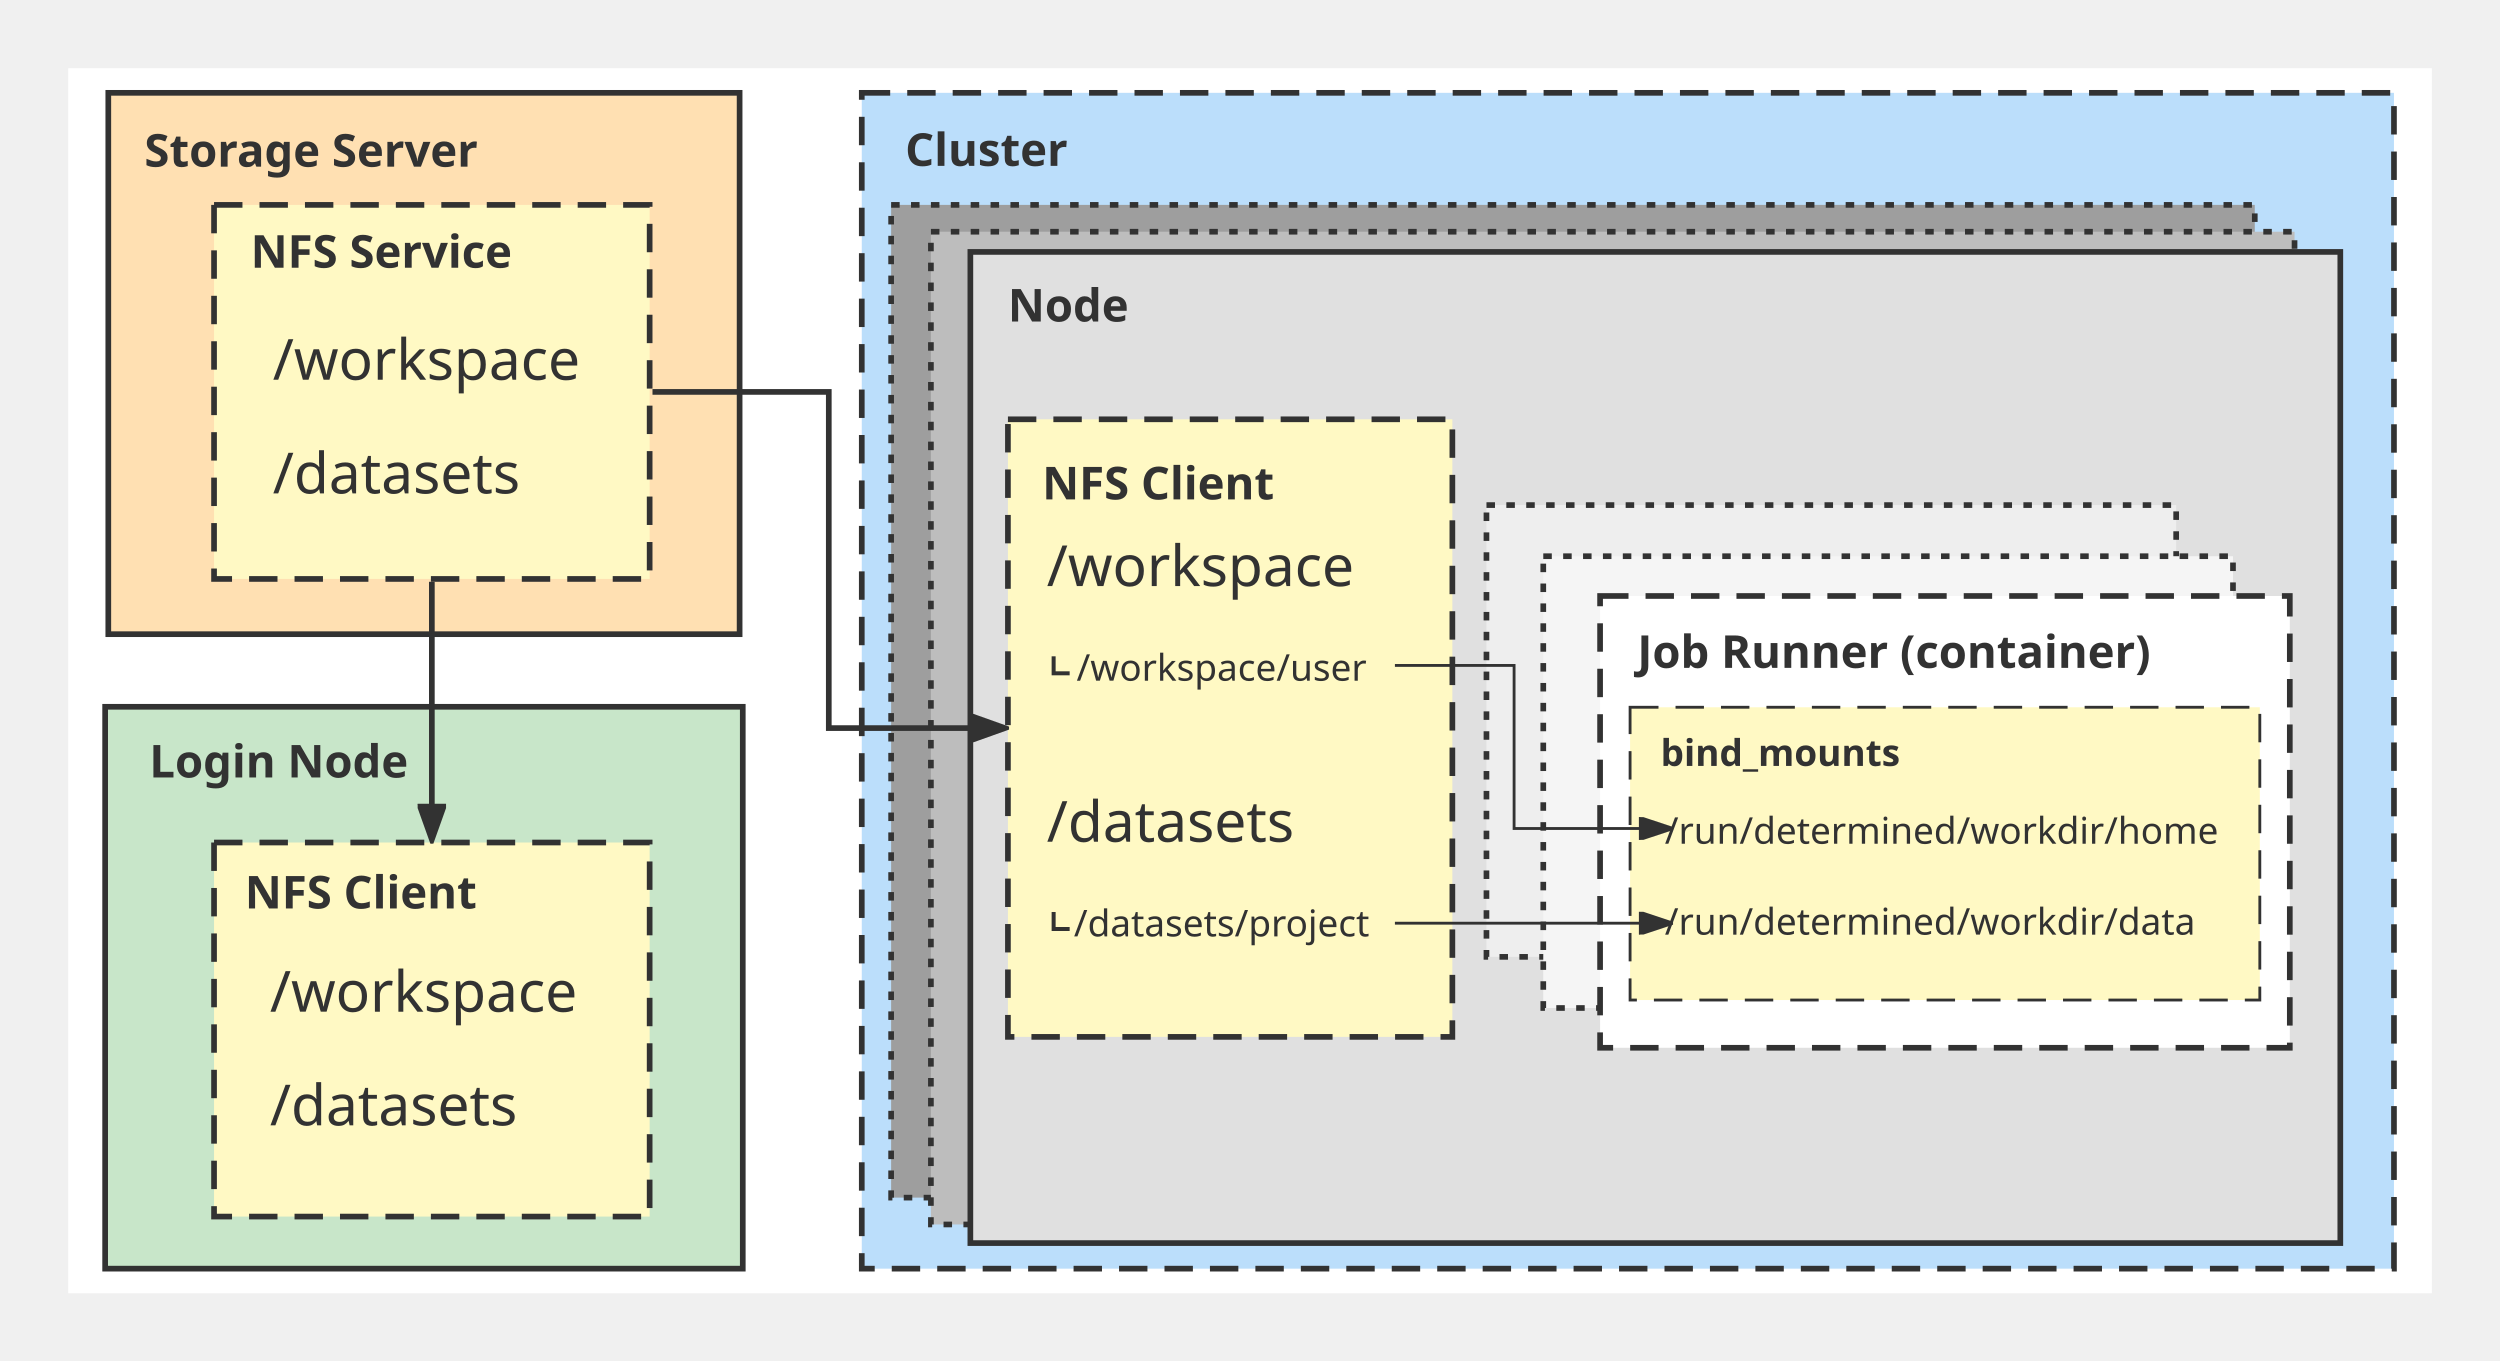
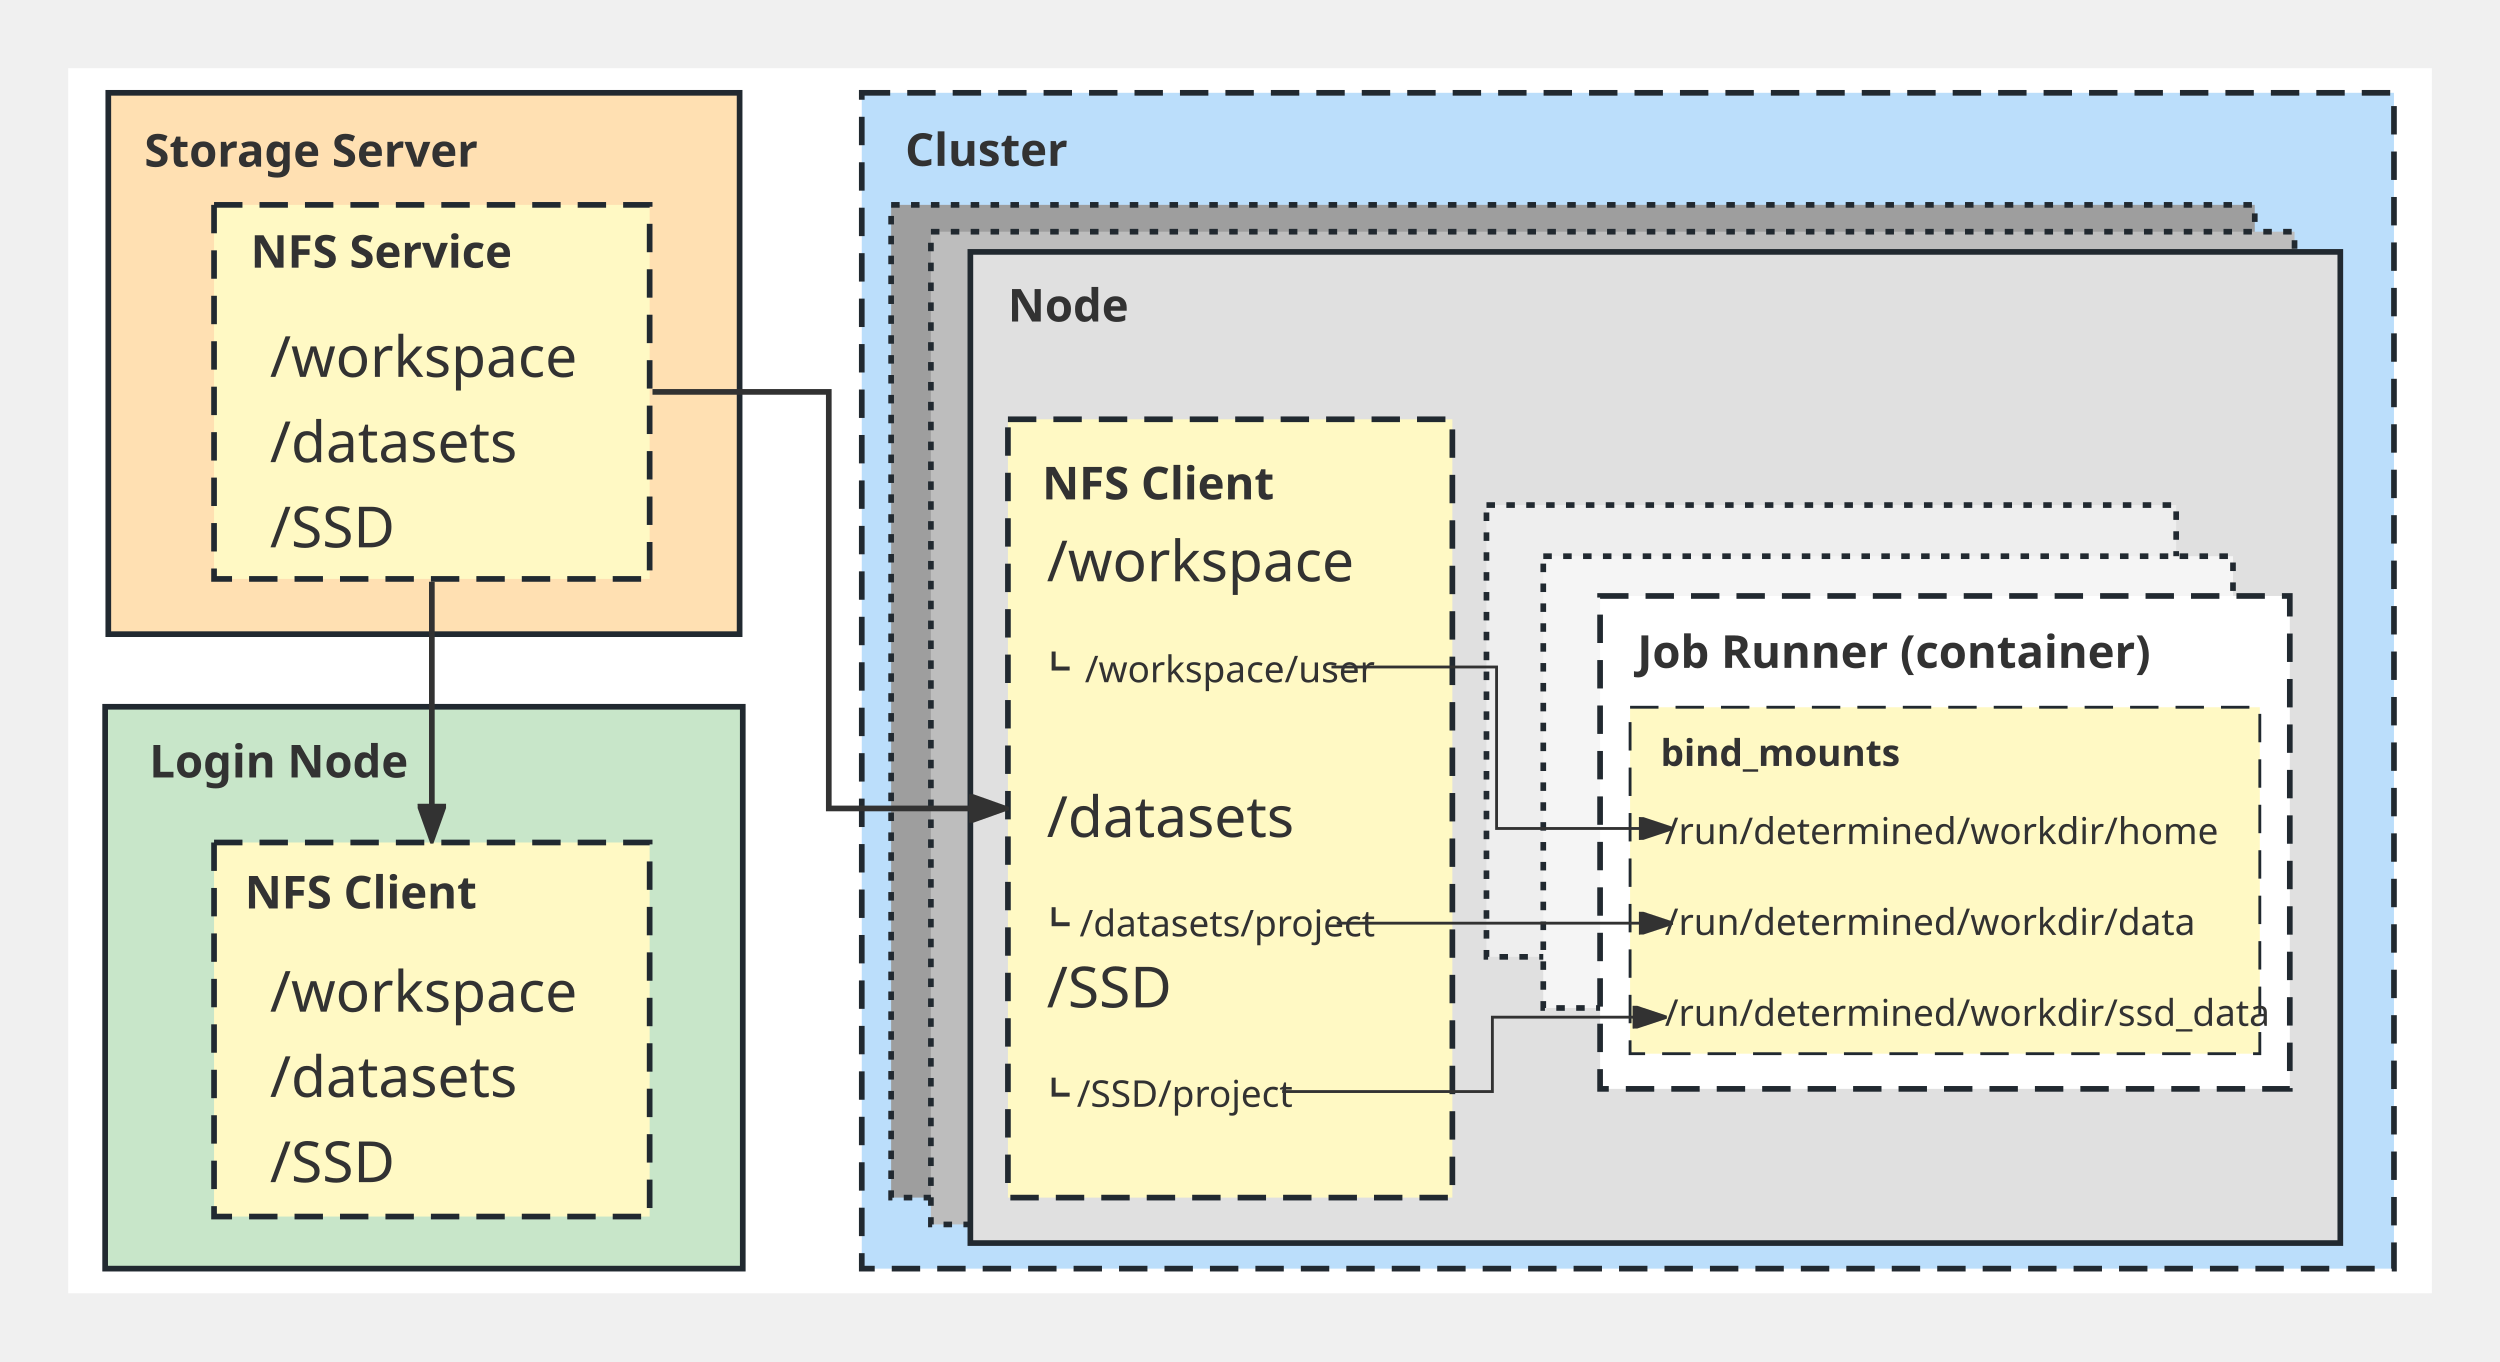
- <svg xmlns="http://www.w3.org/2000/svg" id="SvgjsSvg1910" width="880" height="479" version="1.1">
-   <defs id="SvgjsDefs1911">
-     <marker id="SvgjsMarker1996" markerWidth="14" markerHeight="10" refX="10" refY="5" viewBox="0 0 14 10" orient="auto" markerUnits="userSpaceOnUse" stroke-dasharray="0,0">
-       <path id="SvgjsPath1997" d="M0,0 L14,5 L0,10 L0,0" fill="#323232" stroke="#323232" stroke-width="1" />
-     </marker>
-     <marker id="SvgjsMarker2062" markerWidth="14" markerHeight="10" refX="10" refY="5" viewBox="0 0 14 10" orient="auto" markerUnits="userSpaceOnUse" stroke-dasharray="0,0">
-       <path id="SvgjsPath2063" d="M0,0 L14,5 L0,10 L0,0" fill="#323232" stroke="#323232" stroke-width="1" />
-     </marker>
-     <marker id="SvgjsMarker2066" markerWidth="12" markerHeight="8" refX="9" refY="4" viewBox="0 0 12 8" orient="auto" markerUnits="userSpaceOnUse" stroke-dasharray="0,0">
-       <path id="SvgjsPath2067" d="M0,0 L12,4 L0,8 L0,0" fill="#323232" stroke="#323232" stroke-width="1" />
-     </marker>
-     <marker id="SvgjsMarker2070" markerWidth="12" markerHeight="8" refX="9" refY="4" viewBox="0 0 12 8" orient="auto" markerUnits="userSpaceOnUse" stroke-dasharray="0,0">
-       <path id="SvgjsPath2071" d="M0,0 L12,4 L0,8 L0,0" fill="#323232" stroke="#323232" stroke-width="1" />
+ <svg xmlns="http://www.w3.org/2000/svg" id="SvgjsSvg1006" width="880" height="479.167" version="1.1">
+   <defs id="SvgjsDefs1007">
+     <pattern patternUnits="userSpaceOnUse" id="pattern_mark_0" width="300" height="300">
+       <text x="150" y="100" fill="rgba(229,229,229,0.8)" font-size="18" transform="rotate(-45, 150, 150)" style="dominant-baseline: middle; text-anchor: middle;" />
+     </pattern>
+     <pattern patternUnits="userSpaceOnUse" id="pattern_mark_1" width="300" height="300">
+       <text x="150" y="200" fill="rgba(229,229,229,0.8)" font-size="18" transform="rotate(-45, 150, 150)" style="dominant-baseline: middle; text-anchor: middle;" />
+     </pattern>
+     <marker id="SvgjsMarker1095" markerWidth="14" markerHeight="10" refX="10" refY="5" viewBox="0 0 14 10" orient="auto" markerUnits="userSpaceOnUse" stroke-dasharray="0,0">
+       <path id="SvgjsPath1096" d="M0,0 L14,5 L0,10 L0,0" fill="#323232" stroke="#323232" stroke-width="1" />
+     </marker>
+     <marker id="SvgjsMarker1165" markerWidth="14" markerHeight="10" refX="10" refY="5" viewBox="0 0 14 10" orient="auto" markerUnits="userSpaceOnUse" stroke-dasharray="0,0">
+       <path id="SvgjsPath1166" d="M0,0 L14,5 L0,10 L0,0" fill="#323232" stroke="#323232" stroke-width="1" />
+     </marker>
+     <marker id="SvgjsMarker1169" markerWidth="12" markerHeight="8" refX="9" refY="4" viewBox="0 0 12 8" orient="auto" markerUnits="userSpaceOnUse" stroke-dasharray="0,0">
+       <path id="SvgjsPath1170" d="M0,0 L12,4 L0,8 L0,0" fill="#323232" stroke="#323232" stroke-width="1" />
+     </marker>
+     <marker id="SvgjsMarker1173" markerWidth="12" markerHeight="8" refX="9" refY="4" viewBox="0 0 12 8" orient="auto" markerUnits="userSpaceOnUse" stroke-dasharray="0,0">
+       <path id="SvgjsPath1174" d="M0,0 L12,4 L0,8 L0,0" fill="#323232" stroke="#323232" stroke-width="1" />
+     </marker>
+     <marker id="SvgjsMarker1209" markerWidth="12" markerHeight="8" refX="9" refY="4" viewBox="0 0 12 8" orient="auto" markerUnits="userSpaceOnUse" stroke-dasharray="0,0">
+       <path id="SvgjsPath1210" d="M0,0 L12,4 L0,8 L0,0" fill="#323232" stroke="#323232" stroke-width="1" />
    </marker>
  </defs>
-   <g id="SvgjsG1912" transform="translate(25.01038,25.01041)">
-     <path id="SvgjsPath1913" d="M 0 0L 830 0L 830 429.222L 0 429.222Z" stroke="rgba(255,255,255,1)" stroke-width="2" fill-opacity="1" fill="#ffffff" />
-     <g id="SvgjsG1914">
-       <text id="SvgjsText1915" font-family="微软雅黑" text-anchor="middle" font-size="13px" width="810px" fill="#323232" font-weight="400" align="middle" lineHeight="125%" anchor="middle" family="微软雅黑" size="13px" weight="400" font-style="" opacity="1" y="203.986" transform="rotate(0)" />
-     </g>
-   </g>
-   <g id="SvgjsG1916" transform="translate(303.3437,32.67708)">
-     <path id="SvgjsPath1917" d="M 0 0L 539.333 0L 539.333 413.889L 0 413.889Z" stroke-dasharray="10,6" stroke="rgba(50,50,50,1)" stroke-width="2" fill-opacity="1" fill="#bbdefb" />
-     <g id="SvgjsG1918">
-       <text id="SvgjsText1919" font-family="微软雅黑" text-anchor="middle" font-size="13px" width="520px" fill="#323232" font-weight="400" align="middle" lineHeight="125%" anchor="middle" family="微软雅黑" size="13px" weight="400" font-style="" opacity="1" y="196.319" transform="rotate(0)" />
-     </g>
-   </g>
-   <g id="SvgjsG1920" transform="translate(313.6771,72.12153)">
-     <path id="SvgjsPath1921" d="M 0 0L 480 0L 480 349.444L 0 349.444Z" stroke-dasharray="3,4" stroke="rgba(50,50,50,1)" stroke-width="2" fill-opacity="1" fill="#9e9e9e" />
-     <g id="SvgjsG1922">
-       <text id="SvgjsText1923" font-family="微软雅黑" text-anchor="middle" font-size="13px" width="460px" fill="#323232" font-weight="400" align="middle" lineHeight="125%" anchor="middle" family="微软雅黑" size="13px" weight="400" font-style="" opacity="1" y="164.097" transform="rotate(0)" />
-     </g>
-   </g>
-   <g id="SvgjsG1924" transform="translate(327.6771,81.56597)">
-     <path id="SvgjsPath1925" d="M 0 0L 480 0L 480 349.444L 0 349.444Z" stroke-dasharray="3,4" stroke="rgba(50,50,50,1)" stroke-width="2" fill-opacity="1" fill="#bdbdbd" />
-     <g id="SvgjsG1926">
-       <text id="SvgjsText1927" font-family="微软雅黑" text-anchor="middle" font-size="13px" width="460px" fill="#323232" font-weight="400" align="middle" lineHeight="125%" anchor="middle" family="微软雅黑" size="13px" weight="400" font-style="" opacity="1" y="164.097" transform="rotate(0)" />
-     </g>
-   </g>
-   <g id="SvgjsG1928" transform="translate(38.12151,32.67708)">
-     <path id="SvgjsPath1929" d="M 0 0L 222.222 0L 222.222 190.556L 0 190.556Z" stroke="rgba(50,50,50,1)" stroke-width="2" fill-opacity="1" fill="#ffe0b2" />
-     <g id="SvgjsG1930">
-       <text id="SvgjsText1931" font-family="微软雅黑" text-anchor="middle" font-size="13px" width="203px" fill="#323232" font-weight="400" align="middle" lineHeight="125%" anchor="middle" family="微软雅黑" size="13px" weight="400" font-style="" opacity="1" y="84.653" transform="rotate(0)" />
-     </g>
-   </g>
-   <g id="SvgjsG1932" transform="translate(37.0104,32.67708)">
-     <path id="SvgjsPath1933" d="M 0 0L 144.444 0L 144.444 40L 0 40Z" stroke="none" fill="none" />
-     <g id="SvgjsG1934">
-       <text id="SvgjsText1935" font-family="微软雅黑" text-anchor="middle" font-size="16px" width="145px" fill="#323232" font-weight="700" align="middle" lineHeight="125%" anchor="middle" family="微软雅黑" size="16px" weight="700" font-style="" opacity="1" y="6" transform="rotate(0)">
-         <tspan id="SvgjsTspan1936" dy="20" x="72.5">
-           <tspan id="SvgjsTspan1937" style="text-decoration:;">Storage Server</tspan>
-         </tspan>
-       </text>
-     </g>
-   </g>
-   <g id="SvgjsG1938" transform="translate(75.34373,72.12153)">
-     <path id="SvgjsPath1939" d="M 0 0L 153.333 0L 153.333 131.667L 0 131.667Z" stroke-dasharray="10,6" stroke="rgba(50,50,50,1)" stroke-width="2" fill-opacity="1" fill="#fff9c4" />
-     <g id="SvgjsG1940">
-       <text id="SvgjsText1941" font-family="微软雅黑" text-anchor="middle" font-size="13px" width="134px" fill="#323232" font-weight="400" align="middle" lineHeight="125%" anchor="middle" family="微软雅黑" size="13px" weight="400" font-style="" opacity="1" y="55.208" transform="rotate(0)" />
-     </g>
-   </g>
-   <g id="SvgjsG1942" transform="translate(74.23262,68.23264)">
-     <path id="SvgjsPath1943" d="M 0 0L 120 0L 120 40L 0 40Z" stroke="none" fill="none" />
-     <g id="SvgjsG1944">
-       <text id="SvgjsText1945" font-family="微软雅黑" text-anchor="middle" font-size="16px" width="120px" fill="#323232" font-weight="700" align="middle" lineHeight="125%" anchor="middle" family="微软雅黑" size="16px" weight="700" font-style="" opacity="1" y="6" transform="rotate(0)">
-         <tspan id="SvgjsTspan1946" dy="20" x="60">
-           <tspan id="SvgjsTspan1947" style="text-decoration:;">NFS Service</tspan>
-         </tspan>
-       </text>
-     </g>
-   </g>
-   <g id="SvgjsG1948" transform="translate(96.0104,108.3437)">
-     <path id="SvgjsPath1949" d="M 0 0L 120 0L 120 76.667L 0 76.667Z" stroke="none" fill="none" />
-     <g id="SvgjsG1950">
-       <text id="SvgjsText1951" font-family="微软雅黑" text-anchor="start" font-size="20px" width="121px" fill="#323232" font-weight="400" align="middle" lineHeight="100%" anchor="start" family="微软雅黑" size="20px" weight="400" font-style="" opacity="1" y="5.333" transform="rotate(0)">
-         <tspan id="SvgjsTspan1952" dy="20" x="0">
-           <tspan id="SvgjsTspan1953" style="text-decoration:;">/workspace</tspan>
-         </tspan>
-         <tspan id="SvgjsTspan1954" dy="20" x="0">
-           <tspan id="SvgjsTspan1955" style="text-decoration:;"> </tspan>
-         </tspan>
-         <tspan id="SvgjsTspan1956" dy="20" x="0">
-           <tspan id="SvgjsTspan1957" style="text-decoration:;">/datasets</tspan>
-         </tspan>
-       </text>
-     </g>
-   </g>
-   <g id="SvgjsG1958" transform="translate(37.0104,248.7882)">
-     <path id="SvgjsPath1959" d="M 0 0L 224.444 0L 224.444 197.778L 0 197.778Z" stroke="rgba(50,50,50,1)" stroke-width="2" fill-opacity="1" fill="#c8e6c9" />
-     <g id="SvgjsG1960">
-       <text id="SvgjsText1961" font-family="微软雅黑" text-anchor="middle" font-size="13px" width="205px" fill="#323232" font-weight="400" align="middle" lineHeight="125%" anchor="middle" family="微软雅黑" size="13px" weight="400" font-style="" opacity="1" y="88.264" transform="rotate(0)" />
-     </g>
-   </g>
-   <g id="SvgjsG1962" transform="translate(38.12151,247.6771)">
-     <path id="SvgjsPath1963" d="M 0 0L 120 0L 120 40L 0 40Z" stroke="none" fill="none" />
-     <g id="SvgjsG1964">
-       <text id="SvgjsText1965" font-family="微软雅黑" text-anchor="middle" font-size="16px" width="120px" fill="#323232" font-weight="700" align="middle" lineHeight="125%" anchor="middle" family="微软雅黑" size="16px" weight="700" font-style="" opacity="1" y="6" transform="rotate(0)">
-         <tspan id="SvgjsTspan1966" dy="20" x="60">
-           <tspan id="SvgjsTspan1967" style="text-decoration:;">Login Node</tspan>
-         </tspan>
-       </text>
-     </g>
-   </g>
-   <g id="SvgjsG1968" transform="translate(309.2326,32.67708)">
-     <path id="SvgjsPath1969" d="M 0 0L 75.556 0L 75.556 39.444L 0 39.444Z" stroke="none" fill="none" />
-     <g id="SvgjsG1970">
-       <text id="SvgjsText1971" font-family="微软雅黑" text-anchor="middle" font-size="16px" width="76px" fill="#323232" font-weight="700" align="middle" lineHeight="125%" anchor="middle" family="微软雅黑" size="16px" weight="700" font-style="" opacity="1" y="5.722" transform="rotate(0)">
-         <tspan id="SvgjsTspan1972" dy="20" x="38">
-           <tspan id="SvgjsTspan1973" style="text-decoration:;">Cluster</tspan>
-         </tspan>
-       </text>
-     </g>
-   </g>
-   <g id="SvgjsG1974" transform="translate(75.34373,296.566)">
-     <path id="SvgjsPath1975" d="M 0 0L 153.333 0L 153.333 131.667L 0 131.667Z" stroke-dasharray="10,6" stroke="rgba(50,50,50,1)" stroke-width="2" fill-opacity="1" fill="#fff9c4" />
-     <g id="SvgjsG1976">
-       <text id="SvgjsText1977" font-family="微软雅黑" text-anchor="middle" font-size="13px" width="134px" fill="#323232" font-weight="400" align="middle" lineHeight="125%" anchor="middle" family="微软雅黑" size="13px" weight="400" font-style="" opacity="1" y="55.208" transform="rotate(0)" />
-     </g>
-   </g>
-   <g id="SvgjsG1978" transform="translate(67.0104,293.7882)">
-     <path id="SvgjsPath1979" d="M 0 0L 120 0L 120 40L 0 40Z" stroke="none" fill="none" />
-     <g id="SvgjsG1980">
-       <text id="SvgjsText1981" font-family="微软雅黑" text-anchor="middle" font-size="16px" width="120px" fill="#323232" font-weight="700" align="middle" lineHeight="125%" anchor="middle" family="微软雅黑" size="16px" weight="700" font-style="" opacity="1" y="6" transform="rotate(0)">
-         <tspan id="SvgjsTspan1982" dy="20" x="60">
-           <tspan id="SvgjsTspan1983" style="text-decoration:;">NFS Client</tspan>
-         </tspan>
-       </text>
-     </g>
-   </g>
-   <g id="SvgjsG1984" transform="translate(95.0104,330.7882)">
-     <path id="SvgjsPath1985" d="M 0 0L 120 0L 120 76.667L 0 76.667Z" stroke="none" fill="none" />
-     <g id="SvgjsG1986">
-       <text id="SvgjsText1987" font-family="微软雅黑" text-anchor="start" font-size="20px" width="121px" fill="#323232" font-weight="400" align="middle" lineHeight="100%" anchor="start" family="微软雅黑" size="20px" weight="400" font-style="" opacity="1" y="5.333" transform="rotate(0)">
-         <tspan id="SvgjsTspan1988" dy="20" x="0">
-           <tspan id="SvgjsTspan1989" style="text-decoration:;">/workspace</tspan>
-         </tspan>
-         <tspan id="SvgjsTspan1990" dy="20" x="0">
-           <tspan id="SvgjsTspan1991" style="text-decoration:;"> </tspan>
-         </tspan>
-         <tspan id="SvgjsTspan1992" dy="20" x="0">
-           <tspan id="SvgjsTspan1993" style="text-decoration:;">/datasets</tspan>
-         </tspan>
-       </text>
-     </g>
-   </g>
-   <g id="SvgjsG1994">
-     <path id="SvgjsPath1995" d="M152.01 204.788L152.01 250.177L152.01 250.177L152.01 292.966" stroke="#323232" stroke-width="2" fill="none" marker-end="url(#SvgjsMarker1996)" />
-   </g>
-   <g id="SvgjsG1998" transform="translate(341.566,88.67708)">
-     <path id="SvgjsPath1999" d="M 0 0L 482.222 0L 482.222 348.889L 0 348.889Z" stroke="rgba(50,50,50,1)" stroke-width="2" fill-opacity="1" fill="#e0e0e0" />
-     <g id="SvgjsG2000">
-       <text id="SvgjsText2001" font-family="微软雅黑" text-anchor="middle" font-size="13px" width="463px" fill="#323232" font-weight="400" align="middle" lineHeight="125%" anchor="middle" family="微软雅黑" size="13px" weight="400" font-style="" opacity="1" y="163.819" transform="rotate(0)" />
-     </g>
-   </g>
-   <g id="SvgjsG2002" transform="translate(523.2326,177.7882)">
-     <path id="SvgjsPath2003" d="M 0 0L 242.778 0L 242.778 159.028L 0 159.028Z" stroke-dasharray="3,4" stroke="rgba(50,50,50,1)" stroke-width="2" fill-opacity="1" fill="#eeeeee" />
-     <g id="SvgjsG2004">
-       <text id="SvgjsText2005" font-family="微软雅黑" text-anchor="middle" font-size="13px" width="223px" fill="#323232" font-weight="400" align="middle" lineHeight="125%" anchor="middle" family="微软雅黑" size="13px" weight="400" font-style="" opacity="1" y="68.889" transform="rotate(0)" />
-     </g>
-   </g>
-   <g id="SvgjsG2006" transform="translate(543.2326,195.7882)">
-     <path id="SvgjsPath2007" d="M 0 0L 242.778 0L 242.778 159.028L 0 159.028Z" stroke-dasharray="3,4" stroke="rgba(50,50,50,1)" stroke-width="2" fill-opacity="1" fill="#f5f5f5" />
-     <g id="SvgjsG2008">
-       <text id="SvgjsText2009" font-family="微软雅黑" text-anchor="middle" font-size="13px" width="223px" fill="#323232" font-weight="400" align="middle" lineHeight="125%" anchor="middle" family="微软雅黑" size="13px" weight="400" font-style="" opacity="1" y="68.889" transform="rotate(0)" />
-     </g>
-   </g>
-   <g id="SvgjsG2010" transform="translate(563.2326,209.7882)">
-     <path id="SvgjsPath2011" d="M 0 0L 242.778 0L 242.778 159.028L 0 159.028Z" stroke-dasharray="10,6" stroke="rgba(50,50,50,1)" stroke-width="2" fill-opacity="1" fill="#ffffff" />
-     <g id="SvgjsG2012">
-       <text id="SvgjsText2013" font-family="微软雅黑" text-anchor="middle" font-size="13px" width="223px" fill="#323232" font-weight="400" align="middle" lineHeight="125%" anchor="middle" family="微软雅黑" size="13px" weight="400" font-style="" opacity="1" y="68.889" transform="rotate(0)" />
-     </g>
-   </g>
-   <g id="SvgjsG2014" transform="translate(562.6771,207.566)">
-     <path id="SvgjsPath2015" d="M 0 0L 207.778 0L 207.778 43.056L 0 43.056Z" stroke="none" fill="none" />
-     <g id="SvgjsG2016">
-       <text id="SvgjsText2017" font-family="微软雅黑" text-anchor="middle" font-size="16px" width="208px" fill="#323232" font-weight="700" align="middle" lineHeight="125%" anchor="middle" family="微软雅黑" size="16px" weight="700" font-style="" opacity="1" y="7.528" transform="rotate(0)">
-         <tspan id="SvgjsTspan2018" dy="20" x="104">
-           <tspan id="SvgjsTspan2019" style="text-decoration:;">Job Runner (container)</tspan>
-         </tspan>
-       </text>
-     </g>
-   </g>
-   <g id="SvgjsG2020" transform="translate(354.7882,89.01043)">
-     <path id="SvgjsPath2021" d="M 0 0L 54 0L 54 36.333L 0 36.333Z" stroke="none" fill="none" />
-     <g id="SvgjsG2022">
-       <text id="SvgjsText2023" font-family="微软雅黑" text-anchor="start" font-size="16px" width="54px" fill="#323232" font-weight="700" align="middle" lineHeight="125%" anchor="start" family="微软雅黑" size="16px" weight="700" font-style="" opacity="1" y="4.167" transform="rotate(0)">
-         <tspan id="SvgjsTspan2024" dy="20" x="0">
-           <tspan id="SvgjsTspan2025" style="text-decoration:;">Node</tspan>
-         </tspan>
-       </text>
-     </g>
-   </g>
-   <g id="SvgjsG2026" transform="translate(354.7882,147.5938)">
-     <path id="SvgjsPath2027" d="M 0 0L 156.444 0L 156.444 217.389L 0 217.389Z" stroke-dasharray="10,6" stroke="rgba(50,50,50,1)" stroke-width="2" fill-opacity="1" fill="#fff9c4" />
-     <g id="SvgjsG2028">
-       <text id="SvgjsText2029" font-family="微软雅黑" text-anchor="middle" font-size="13px" width="137px" fill="#323232" font-weight="400" align="middle" lineHeight="125%" anchor="middle" family="微软雅黑" size="13px" weight="400" font-style="" opacity="1" y="98.069" transform="rotate(0)" />
-     </g>
-   </g>
-   <g id="SvgjsG2030" transform="translate(347.6771,149.7882)">
-     <path id="SvgjsPath2031" d="M 0 0L 120 0L 120 40L 0 40Z" stroke="none" fill="none" />
-     <g id="SvgjsG2032">
-       <text id="SvgjsText2033" font-family="微软雅黑" text-anchor="middle" font-size="16px" width="120px" fill="#323232" font-weight="700" align="middle" lineHeight="125%" anchor="middle" family="微软雅黑" size="16px" weight="700" font-style="" opacity="1" y="6" transform="rotate(0)">
-         <tspan id="SvgjsTspan2034" dy="20" x="60">
-           <tspan id="SvgjsTspan2035" style="text-decoration:;">NFS Client</tspan>
-         </tspan>
-       </text>
-     </g>
-   </g>
-   <g id="SvgjsG2036" transform="translate(368.4548,193.7882)">
-     <path id="SvgjsPath2037" d="M 0 0L 129.111 0L 129.111 131.028L 0 131.028Z" stroke="none" fill="none" />
-     <g id="SvgjsG2038">
-       <text id="SvgjsText2039" font-family="微软雅黑" text-anchor="start" font-size="20px" width="130px" fill="#323232" font-weight="400" align="middle" lineHeight="150%" anchor="start" family="微软雅黑" size="20px" weight="400" font-style="" opacity="1" y="-17.486" transform="rotate(0)">
-         <tspan id="SvgjsTspan2040" dy="30" x="0">
-           <tspan id="SvgjsTspan2041" style="text-decoration:;">/workspace</tspan>
-         </tspan>
-         <tspan id="SvgjsTspan2042" dy="30" x="0">
-           <tspan id="SvgjsTspan2043" style="text-decoration:;">⌞</tspan>
-         </tspan>
-         <tspan id="SvgjsTspan2044" dy="30" x="0">
-           <tspan id="SvgjsTspan2045" style="text-decoration:;"> </tspan>
-         </tspan>
-         <tspan id="SvgjsTspan2046" dy="30" x="0">
-           <tspan id="SvgjsTspan2047" style="text-decoration:;">/datasets</tspan>
-         </tspan>
-         <tspan id="SvgjsTspan2048" dy="30" x="0">
-           <tspan id="SvgjsTspan2049" style="text-decoration:;">⌞</tspan>
-         </tspan>
-       </text>
-     </g>
-   </g>
-   <g id="SvgjsG2050" transform="translate(573.7882,248.9549)">
-     <path id="SvgjsPath2051" d="M 0 0L 221.667 0L 221.667 103.056L 0 103.056Z" stroke-dasharray="10,6" stroke="rgba(50,50,50,1)" stroke-width="1" fill-opacity="1" fill="#fff9c4" />
-     <g id="SvgjsG2052">
-       <text id="SvgjsText2053" font-family="微软雅黑" text-anchor="start" font-size="13px" width="202px" fill="#323232" font-weight="400" align="middle" lineHeight="125%" anchor="start" family="微软雅黑" size="13px" weight="400" font-style="" opacity="1" y="40.903" transform="rotate(0)" />
-     </g>
-   </g>
-   <g id="SvgjsG2054" transform="translate(566.6771,244.2326)">
-     <path id="SvgjsPath2055" d="M 0 0L 120 0L 120 40L 0 40Z" stroke="none" fill="none" />
-     <g id="SvgjsG2056">
-       <text id="SvgjsText2057" font-family="微软雅黑" text-anchor="middle" font-size="13px" width="120px" fill="#323232" font-weight="700" align="middle" lineHeight="125%" anchor="middle" family="微软雅黑" size="13px" weight="700" font-style="" opacity="1" y="9.375" transform="rotate(0)">
-         <tspan id="SvgjsTspan2058" dy="16" x="60">
-           <tspan id="SvgjsTspan2059" style="text-decoration:;">bind_mounts</tspan>
-         </tspan>
-       </text>
-     </g>
-   </g>
-   <g id="SvgjsG2060">
-     <path id="SvgjsPath2061" d="M229.677 137.955L291.733 137.955L291.733 256.288L351.188 256.288" stroke="#323232" stroke-width="2" fill="none" marker-end="url(#SvgjsMarker2062)" />
-   </g>
-   <g id="SvgjsG2064">
-     <path id="SvgjsPath2065" d="M491.01 234.233L532.96 234.233L532.96 291.632L585.909 291.632" stroke="#323232" stroke-width="1" fill="none" marker-end="url(#SvgjsMarker2066)" />
-   </g>
-   <g id="SvgjsG2068">
-     <path id="SvgjsPath2069" d="M491.01 324.965L537.96 324.965L537.96 324.965L585.909 324.965" stroke="#323232" stroke-width="1" fill="none" marker-end="url(#SvgjsMarker2070)" />
-   </g>
-   <g id="SvgjsG2072" transform="translate(370.0104,214.2326)">
-     <path id="SvgjsPath2073" d="M 0 0L 120 0L 120 40L 0 40Z" stroke="none" fill="none" />
-     <g id="SvgjsG2074">
-       <text id="SvgjsText2075" font-family="微软雅黑" text-anchor="middle" font-size="13px" width="120px" fill="#323232" font-weight="400" align="middle" lineHeight="125%" anchor="middle" family="微软雅黑" size="13px" weight="400" font-style="" opacity="1" y="9.375" transform="rotate(0)">
-         <tspan id="SvgjsTspan2076" dy="16" x="60">
-           <tspan id="SvgjsTspan2077" style="text-decoration:;">/workspace/user</tspan>
-         </tspan>
-       </text>
-     </g>
-   </g>
-   <g id="SvgjsG2078" transform="translate(370.0104,304.2326)">
-     <path id="SvgjsPath2079" d="M 0 0L 120 0L 120 40L 0 40Z" stroke="none" fill="none" />
-     <g id="SvgjsG2080">
-       <text id="SvgjsText2081" font-family="微软雅黑" text-anchor="middle" font-size="13px" width="120px" fill="#323232" font-weight="400" align="middle" lineHeight="125%" anchor="middle" family="微软雅黑" size="13px" weight="400" font-style="" opacity="1" y="9.375" transform="rotate(0)">
-         <tspan id="SvgjsTspan2082" dy="16" x="60">
-           <tspan id="SvgjsTspan2083" style="text-decoration:;">/datasets/project</tspan>
-         </tspan>
-       </text>
-     </g>
-   </g>
-   <g id="SvgjsG2084" transform="translate(586.0104,276.0104)">
-     <path id="SvgjsPath2085" d="M 0 0L 214.444 0L 214.444 64.222L 0 64.222Z" stroke="none" fill="none" />
-     <g id="SvgjsG2086">
-       <text id="SvgjsText2087" font-family="微软雅黑" text-anchor="start" font-size="13px" width="215px" fill="#323232" font-weight="400" align="middle" lineHeight="125%" anchor="start" family="微软雅黑" size="13px" weight="400" font-style="" opacity="1" y="4.986" transform="rotate(0)">
-         <tspan id="SvgjsTspan2088" dy="16" x="0">
-           <tspan id="SvgjsTspan2089" style="text-decoration:;"> /run/determined/workdir/home</tspan>
-         </tspan>
-         <tspan id="SvgjsTspan2090" dy="16" x="0">
-           <tspan id="SvgjsTspan2091" style="text-decoration:;"> </tspan>
-         </tspan>
-         <tspan id="SvgjsTspan2092" dy="16" x="0">
-           <tspan id="SvgjsTspan2093" style="text-decoration:;font-size: inherit;"> /run/determined/workdir/data</tspan>
-         </tspan>
-       </text>
-     </g>
+   <rect id="svgbackgroundid" width="880" height="479.167" fill="transparent" />
+   <rect id="SvgjsRect1009" width="880" height="479.167" fill="url(#pattern_mark_0)" />
+   <rect id="SvgjsRect1010" width="880" height="479.167" fill="url(#pattern_mark_1)" />
+   <g id="SvgjsG1011" transform="translate(25.0104,25.00346)">
+     <path id="SvgjsPath1012" d="M 0 0L 830 0L 830 429.222L 0 429.222Z" stroke="rgba(255,255,255,1)" stroke-width="2" fill-opacity="1" fill="#ffffff" />
+     <g id="SvgjsG1013">
+       <text id="SvgjsText1014" font-family="微软雅黑" text-anchor="middle" font-size="13px" width="810px" fill="#323232" font-weight="400" align="middle" lineHeight="125%" anchor="middle" family="微软雅黑" size="13px" weight="400" font-style="" opacity="1" y="203.986" transform="rotate(0)" />
+     </g>
+   </g>
+   <g id="SvgjsG1015" transform="translate(303.3438,32.67014)">
+     <path id="SvgjsPath1016" d="M 0 0L 539.333 0L 539.333 413.889L 0 413.889Z" stroke-dasharray="10,6" stroke="rgba(33,41,48,1)" stroke-width="2" fill-opacity="1" fill="#bbdefb" />
+     <g id="SvgjsG1017">
+       <text id="SvgjsText1018" font-family="微软雅黑" text-anchor="middle" font-size="13px" width="520px" fill="#323232" font-weight="400" align="middle" lineHeight="125%" anchor="middle" family="微软雅黑" size="13px" weight="400" font-style="" opacity="1" y="196.319" transform="rotate(0)" />
+     </g>
+   </g>
+   <g id="SvgjsG1019" transform="translate(313.6771,72.11458)">
+     <path id="SvgjsPath1020" d="M 0 0L 480 0L 480 349.444L 0 349.444Z" stroke-dasharray="3,4" stroke="rgba(33,41,48,1)" stroke-width="2" fill-opacity="1" fill="#9e9e9e" />
+     <g id="SvgjsG1021">
+       <text id="SvgjsText1022" font-family="微软雅黑" text-anchor="middle" font-size="13px" width="460px" fill="#323232" font-weight="400" align="middle" lineHeight="125%" anchor="middle" family="微软雅黑" size="13px" weight="400" font-style="" opacity="1" y="164.097" transform="rotate(0)" />
+     </g>
+   </g>
+   <g id="SvgjsG1023" transform="translate(327.6771,81.55903)">
+     <path id="SvgjsPath1024" d="M 0 0L 480 0L 480 349.444L 0 349.444Z" stroke-dasharray="3,4" stroke="rgba(33,41,48,1)" stroke-width="2" fill-opacity="1" fill="#bdbdbd" />
+     <g id="SvgjsG1025">
+       <text id="SvgjsText1026" font-family="微软雅黑" text-anchor="middle" font-size="13px" width="460px" fill="#323232" font-weight="400" align="middle" lineHeight="125%" anchor="middle" family="微软雅黑" size="13px" weight="400" font-style="" opacity="1" y="164.097" transform="rotate(0)" />
+     </g>
+   </g>
+   <g id="SvgjsG1027" transform="translate(38.12153,32.67014)">
+     <path id="SvgjsPath1028" d="M 0 0L 222.222 0L 222.222 190.556L 0 190.556Z" stroke="rgba(33,41,48,1)" stroke-width="2" fill-opacity="1" fill="#ffe0b2" />
+     <g id="SvgjsG1029">
+       <text id="SvgjsText1030" font-family="微软雅黑" text-anchor="middle" font-size="13px" width="203px" fill="#323232" font-weight="400" align="middle" lineHeight="125%" anchor="middle" family="微软雅黑" size="13px" weight="400" font-style="" opacity="1" y="84.653" transform="rotate(0)" />
+     </g>
+   </g>
+   <g id="SvgjsG1031" transform="translate(37.01042,32.67014)">
+     <path id="SvgjsPath1032" d="M 0 0L 144.444 0L 144.444 40L 0 40Z" stroke="none" fill="none" />
+     <g id="SvgjsG1033">
+       <text id="SvgjsText1034" font-family="微软雅黑" text-anchor="middle" font-size="16px" width="145px" fill="#323232" font-weight="700" align="middle" lineHeight="125%" anchor="middle" family="微软雅黑" size="16px" weight="700" font-style="" opacity="1" y="6" transform="rotate(0)">
+         <tspan id="SvgjsTspan1035" dy="20" x="72.5">
+           <tspan id="SvgjsTspan1036" style="text-decoration:;">Storage Server</tspan>
+         </tspan>
+       </text>
+     </g>
+   </g>
+   <g id="SvgjsG1037" transform="translate(75.34375,72.11458)">
+     <path id="SvgjsPath1038" d="M 0 0L 153.333 0L 153.333 131.667L 0 131.667Z" stroke-dasharray="10,6" stroke="rgba(33,41,48,1)" stroke-width="2" fill-opacity="1" fill="#fff9c4" />
+     <g id="SvgjsG1039">
+       <text id="SvgjsText1040" font-family="微软雅黑" text-anchor="middle" font-size="13px" width="134px" fill="#323232" font-weight="400" align="middle" lineHeight="125%" anchor="middle" family="微软雅黑" size="13px" weight="400" font-style="" opacity="1" y="55.208" transform="rotate(0)" />
+     </g>
+   </g>
+   <g id="SvgjsG1041" transform="translate(74.23264,68.22569)">
+     <path id="SvgjsPath1042" d="M 0 0L 120 0L 120 40L 0 40Z" stroke="none" fill="none" />
+     <g id="SvgjsG1043">
+       <text id="SvgjsText1044" font-family="微软雅黑" text-anchor="middle" font-size="16px" width="120px" fill="#323232" font-weight="700" align="middle" lineHeight="125%" anchor="middle" family="微软雅黑" size="16px" weight="700" font-style="" opacity="1" y="6" transform="rotate(0)">
+         <tspan id="SvgjsTspan1045" dy="20" x="60">
+           <tspan id="SvgjsTspan1046" style="text-decoration:;">NFS Service</tspan>
+         </tspan>
+       </text>
+     </g>
+   </g>
+   <g id="SvgjsG1047" transform="translate(95.01042,117.3368)">
+     <path id="SvgjsPath1048" d="M 0 0L 120 0L 120 76.667L 0 76.667Z" stroke="none" fill="none" />
+     <g id="SvgjsG1049">
+       <text id="SvgjsText1050" font-family="微软雅黑" text-anchor="start" font-size="20px" width="121px" fill="#323232" font-weight="400" align="middle" lineHeight="150%" anchor="start" family="微软雅黑" size="20px" weight="400" font-style="" opacity="1" y="-14.667" transform="rotate(0)">
+         <tspan id="SvgjsTspan1051" dy="30" x="0">
+           <tspan id="SvgjsTspan1052" style="text-decoration:;fill: rgb(50, 50, 50);">/workspace</tspan>
+         </tspan>
+         <tspan id="SvgjsTspan1053" dy="30" x="0">
+           <tspan id="SvgjsTspan1054" style="text-decoration:;">/datasets</tspan>
+         </tspan>
+         <tspan id="SvgjsTspan1055" dy="30" x="0">
+           <tspan id="SvgjsTspan1056" style="text-decoration:;fill: rgb(50, 50, 50);font-size: inherit;">/SSD</tspan>
+         </tspan>
+       </text>
+     </g>
+   </g>
+   <g id="SvgjsG1057" transform="translate(37.01042,248.7812)">
+     <path id="SvgjsPath1058" d="M 0 0L 224.444 0L 224.444 197.778L 0 197.778Z" stroke="rgba(33,41,48,1)" stroke-width="2" fill-opacity="1" fill="#c8e6c9" />
+     <g id="SvgjsG1059">
+       <text id="SvgjsText1060" font-family="微软雅黑" text-anchor="middle" font-size="13px" width="205px" fill="#323232" font-weight="400" align="middle" lineHeight="125%" anchor="middle" family="微软雅黑" size="13px" weight="400" font-style="" opacity="1" y="88.264" transform="rotate(0)" />
+     </g>
+   </g>
+   <g id="SvgjsG1061" transform="translate(38.12153,247.6701)">
+     <path id="SvgjsPath1062" d="M 0 0L 120 0L 120 40L 0 40Z" stroke="none" fill="none" />
+     <g id="SvgjsG1063">
+       <text id="SvgjsText1064" font-family="微软雅黑" text-anchor="middle" font-size="16px" width="120px" fill="#323232" font-weight="700" align="middle" lineHeight="125%" anchor="middle" family="微软雅黑" size="16px" weight="700" font-style="" opacity="1" y="6" transform="rotate(0)">
+         <tspan id="SvgjsTspan1065" dy="20" x="60">
+           <tspan id="SvgjsTspan1066" style="text-decoration:;">Login Node</tspan>
+         </tspan>
+       </text>
+     </g>
+   </g>
+   <g id="SvgjsG1067" transform="translate(309.2326,32.67014)">
+     <path id="SvgjsPath1068" d="M 0 0L 75.556 0L 75.556 39.444L 0 39.444Z" stroke="none" fill="none" />
+     <g id="SvgjsG1069">
+       <text id="SvgjsText1070" font-family="微软雅黑" text-anchor="middle" font-size="16px" width="76px" fill="#323232" font-weight="700" align="middle" lineHeight="125%" anchor="middle" family="微软雅黑" size="16px" weight="700" font-style="" opacity="1" y="5.722" transform="rotate(0)">
+         <tspan id="SvgjsTspan1071" dy="20" x="38">
+           <tspan id="SvgjsTspan1072" style="text-decoration:;">Cluster</tspan>
+         </tspan>
+       </text>
+     </g>
+   </g>
+   <g id="SvgjsG1073" transform="translate(75.34375,296.559)">
+     <path id="SvgjsPath1074" d="M 0 0L 153.333 0L 153.333 131.667L 0 131.667Z" stroke-dasharray="10,6" stroke="rgba(33,41,48,1)" stroke-width="2" fill-opacity="1" fill="#fff9c4" />
+     <g id="SvgjsG1075">
+       <text id="SvgjsText1076" font-family="微软雅黑" text-anchor="middle" font-size="13px" width="134px" fill="#323232" font-weight="400" align="middle" lineHeight="125%" anchor="middle" family="微软雅黑" size="13px" weight="400" font-style="" opacity="1" y="55.208" transform="rotate(0)" />
+     </g>
+   </g>
+   <g id="SvgjsG1077" transform="translate(67.01042,293.7813)">
+     <path id="SvgjsPath1078" d="M 0 0L 120 0L 120 40L 0 40Z" stroke="none" fill="none" />
+     <g id="SvgjsG1079">
+       <text id="SvgjsText1080" font-family="微软雅黑" text-anchor="middle" font-size="16px" width="120px" fill="#323232" font-weight="700" align="middle" lineHeight="125%" anchor="middle" family="微软雅黑" size="16px" weight="700" font-style="" opacity="1" y="6" transform="rotate(0)">
+         <tspan id="SvgjsTspan1081" dy="20" x="60">
+           <tspan id="SvgjsTspan1082" style="text-decoration:;">NFS Client</tspan>
+         </tspan>
+       </text>
+     </g>
+   </g>
+   <g id="SvgjsG1083" transform="translate(95.01042,340.7812)">
+     <path id="SvgjsPath1084" d="M 0 0L 120 0L 120 76.667L 0 76.667Z" stroke="none" fill="none" />
+     <g id="SvgjsG1085">
+       <text id="SvgjsText1086" font-family="微软雅黑" text-anchor="start" font-size="20px" width="121px" fill="#323232" font-weight="400" align="middle" lineHeight="150%" anchor="start" family="微软雅黑" size="20px" weight="400" font-style="" opacity="1" y="-14.667" transform="rotate(0)">
+         <tspan id="SvgjsTspan1087" dy="30" x="0">
+           <tspan id="SvgjsTspan1088" style="text-decoration:;fill: rgb(50, 50, 50);">/workspace</tspan>
+         </tspan>
+         <tspan id="SvgjsTspan1089" dy="30" x="0">
+           <tspan id="SvgjsTspan1090" style="text-decoration:;">/datasets</tspan>
+         </tspan>
+         <tspan id="SvgjsTspan1091" dy="30" x="0">
+           <tspan id="SvgjsTspan1092" style="text-decoration:;fill: rgb(50, 50, 50);font-size: inherit;">/SSD</tspan>
+         </tspan>
+       </text>
+     </g>
+   </g>
+   <g id="SvgjsG1093">
+     <path id="SvgjsPath1094" d="M152.01 204.781L152.01 250.17L152.01 250.17L152.01 292.959" stroke="#323232" stroke-width="2" fill="none" marker-end="url(#SvgjsMarker1095)" />
+   </g>
+   <g id="SvgjsG1097" transform="translate(341.566,88.67014)">
+     <path id="SvgjsPath1098" d="M 0 0L 482.222 0L 482.222 348.889L 0 348.889Z" stroke="rgba(33,41,48,1)" stroke-width="2" fill-opacity="1" fill="#e0e0e0" />
+     <g id="SvgjsG1099">
+       <text id="SvgjsText1100" font-family="微软雅黑" text-anchor="middle" font-size="13px" width="463px" fill="#323232" font-weight="400" align="middle" lineHeight="125%" anchor="middle" family="微软雅黑" size="13px" weight="400" font-style="" opacity="1" y="163.819" transform="rotate(0)" />
+     </g>
+   </g>
+   <g id="SvgjsG1101" transform="translate(523.2326,177.7813)">
+     <path id="SvgjsPath1102" d="M 0 0L 242.778 0L 242.778 159.028L 0 159.028Z" stroke-dasharray="3,4" stroke="rgba(33,41,48,1)" stroke-width="2" fill-opacity="1" fill="#eeeeee" />
+     <g id="SvgjsG1103">
+       <text id="SvgjsText1104" font-family="微软雅黑" text-anchor="middle" font-size="13px" width="223px" fill="#323232" font-weight="400" align="middle" lineHeight="125%" anchor="middle" family="微软雅黑" size="13px" weight="400" font-style="" opacity="1" y="68.889" transform="rotate(0)" />
+     </g>
+   </g>
+   <g id="SvgjsG1105" transform="translate(543.2326,195.7813)">
+     <path id="SvgjsPath1106" d="M 0 0L 242.778 0L 242.778 159.028L 0 159.028Z" stroke-dasharray="3,4" stroke="rgba(33,41,48,1)" stroke-width="2" fill-opacity="1" fill="#f5f5f5" />
+     <g id="SvgjsG1107">
+       <text id="SvgjsText1108" font-family="微软雅黑" text-anchor="middle" font-size="13px" width="223px" fill="#323232" font-weight="400" align="middle" lineHeight="125%" anchor="middle" family="微软雅黑" size="13px" weight="400" font-style="" opacity="1" y="68.889" transform="rotate(0)" />
+     </g>
+   </g>
+   <g id="SvgjsG1109" transform="translate(563.2326,209.7813)">
+     <path id="SvgjsPath1110" d="M 0 0L 242.778 0L 242.778 173.5L 0 173.5Z" stroke-dasharray="10,6" stroke="rgba(33,41,48,1)" stroke-width="2" fill-opacity="1" fill="#ffffff" />
+     <g id="SvgjsG1111">
+       <text id="SvgjsText1112" font-family="微软雅黑" text-anchor="middle" font-size="13px" width="223px" fill="#323232" font-weight="400" align="middle" lineHeight="125%" anchor="middle" family="微软雅黑" size="13px" weight="400" font-style="" opacity="1" y="76.125" transform="rotate(0)" />
+     </g>
+   </g>
+   <g id="SvgjsG1113" transform="translate(562.6771,207.559)">
+     <path id="SvgjsPath1114" d="M 0 0L 207.778 0L 207.778 43.056L 0 43.056Z" stroke="none" fill="none" />
+     <g id="SvgjsG1115">
+       <text id="SvgjsText1116" font-family="微软雅黑" text-anchor="middle" font-size="16px" width="208px" fill="#323232" font-weight="700" align="middle" lineHeight="125%" anchor="middle" family="微软雅黑" size="16px" weight="700" font-style="" opacity="1" y="7.528" transform="rotate(0)">
+         <tspan id="SvgjsTspan1117" dy="20" x="104">
+           <tspan id="SvgjsTspan1118" style="text-decoration:;">Job Runner (container)</tspan>
+         </tspan>
+       </text>
+     </g>
+   </g>
+   <g id="SvgjsG1119" transform="translate(354.7882,89.00348)">
+     <path id="SvgjsPath1120" d="M 0 0L 54 0L 54 36.333L 0 36.333Z" stroke="none" fill="none" />
+     <g id="SvgjsG1121">
+       <text id="SvgjsText1122" font-family="微软雅黑" text-anchor="start" font-size="16px" width="54px" fill="#323232" font-weight="700" align="middle" lineHeight="125%" anchor="start" family="微软雅黑" size="16px" weight="700" font-style="" opacity="1" y="4.167" transform="rotate(0)">
+         <tspan id="SvgjsTspan1123" dy="20" x="0">
+           <tspan id="SvgjsTspan1124" style="text-decoration:;">Node</tspan>
+         </tspan>
+       </text>
+     </g>
+   </g>
+   <g id="SvgjsG1125" transform="translate(354.7882,147.5868)">
+     <path id="SvgjsPath1126" d="M 0 0L 156.444 0L 156.444 273.972L 0 273.972Z" stroke-dasharray="10,6" stroke="rgba(33,41,48,1)" stroke-width="2" fill-opacity="1" fill="#fff9c4" />
+     <g id="SvgjsG1127">
+       <text id="SvgjsText1128" font-family="微软雅黑" text-anchor="middle" font-size="13px" width="137px" fill="#323232" font-weight="400" align="middle" lineHeight="125%" anchor="middle" family="微软雅黑" size="13px" weight="400" font-style="" opacity="1" y="126.361" transform="rotate(0)" />
+     </g>
+   </g>
+   <g id="SvgjsG1129" transform="translate(347.6771,149.7813)">
+     <path id="SvgjsPath1130" d="M 0 0L 120 0L 120 40L 0 40Z" stroke="none" fill="none" />
+     <g id="SvgjsG1131">
+       <text id="SvgjsText1132" font-family="微软雅黑" text-anchor="middle" font-size="16px" width="120px" fill="#323232" font-weight="700" align="middle" lineHeight="125%" anchor="middle" family="微软雅黑" size="16px" weight="700" font-style="" opacity="1" y="6" transform="rotate(0)">
+         <tspan id="SvgjsTspan1133" dy="20" x="60">
+           <tspan id="SvgjsTspan1134" style="text-decoration:;">NFS Client</tspan>
+         </tspan>
+       </text>
+     </g>
+   </g>
+   <g id="SvgjsG1135" transform="translate(368.4549,175.7813)">
+     <path id="SvgjsPath1136" d="M 0 0L 129.111 0L 129.111 223.667L 0 223.667Z" stroke="none" fill="none" />
+     <g id="SvgjsG1137">
+       <text id="SvgjsText1138" font-family="微软雅黑" text-anchor="start" font-size="20px" width="130px" fill="#323232" font-weight="400" align="middle" lineHeight="150%" anchor="start" family="微软雅黑" size="20px" weight="400" font-style="" opacity="1" y="-1.167" transform="rotate(0)">
+         <tspan id="SvgjsTspan1139" dy="30" x="0">
+           <tspan id="SvgjsTspan1140" style="text-decoration:;">/workspace</tspan>
+         </tspan>
+         <tspan id="SvgjsTspan1141" dy="30" x="0">
+           <tspan id="SvgjsTspan1142" style="text-decoration:;">⌞</tspan>
+         </tspan>
+         <tspan id="SvgjsTspan1143" dy="30" x="0">
+           <tspan id="SvgjsTspan1144" style="text-decoration:;"> </tspan>
+         </tspan>
+         <tspan id="SvgjsTspan1145" dy="30" x="0">
+           <tspan id="SvgjsTspan1146" style="text-decoration:;">/datasets</tspan>
+         </tspan>
+         <tspan id="SvgjsTspan1147" dy="30" x="0">
+           <tspan id="SvgjsTspan1148" style="text-decoration:;">⌞</tspan>
+         </tspan>
+         <tspan id="SvgjsTspan1149" dy="30" x="0">
+           <tspan id="SvgjsTspan1150" style="text-decoration:;">/SSD</tspan>
+         </tspan>
+         <tspan id="SvgjsTspan1151" dy="30" x="0">
+           <tspan id="SvgjsTspan1152" style="text-decoration:;">⌞</tspan>
+         </tspan>
+       </text>
+     </g>
+   </g>
+   <g id="SvgjsG1153" transform="translate(573.7882,248.9479)">
+     <path id="SvgjsPath1154" d="M 0 0L 221.667 0L 221.667 121.952L 0 121.952Z" stroke-dasharray="10,6" stroke="rgba(33,41,48,1)" stroke-width="1" fill-opacity="1" fill="#fff9c4" />
+     <g id="SvgjsG1155">
+       <text id="SvgjsText1156" font-family="微软雅黑" text-anchor="start" font-size="13px" width="202px" fill="#323232" font-weight="400" align="middle" lineHeight="125%" anchor="start" family="微软雅黑" size="13px" weight="400" font-style="" opacity="1" y="50.351" transform="rotate(0)" />
+     </g>
+   </g>
+   <g id="SvgjsG1157" transform="translate(566.6771,244.2257)">
+     <path id="SvgjsPath1158" d="M 0 0L 120 0L 120 40L 0 40Z" stroke="none" fill="none" />
+     <g id="SvgjsG1159">
+       <text id="SvgjsText1160" font-family="微软雅黑" text-anchor="middle" font-size="13px" width="120px" fill="#323232" font-weight="700" align="middle" lineHeight="125%" anchor="middle" family="微软雅黑" size="13px" weight="700" font-style="" opacity="1" y="9.375" transform="rotate(0)">
+         <tspan id="SvgjsTspan1161" dy="16" x="60">
+           <tspan id="SvgjsTspan1162" style="text-decoration:;">bind_mounts</tspan>
+         </tspan>
+       </text>
+     </g>
+   </g>
+   <g id="SvgjsG1163">
+     <path id="SvgjsPath1164" d="M229.677 137.948L291.733 137.948L291.733 284.573L351.188 284.573" stroke="#323232" stroke-width="2" fill="none" marker-end="url(#SvgjsMarker1165)" />
+   </g>
+   <g id="SvgjsG1167">
+     <path id="SvgjsPath1168" d="M468.677 234.781L526.793 234.781L526.793 291.625L585.909 291.625" stroke="#323232" stroke-width="1" fill="none" marker-end="url(#SvgjsMarker1169)" />
+   </g>
+   <g id="SvgjsG1171">
+     <path id="SvgjsPath1172" d="M470.524 324.958L527.716 324.958L527.716 324.958L585.909 324.958" stroke="#323232" stroke-width="1" fill="none" marker-end="url(#SvgjsMarker1173)" />
+   </g>
+   <g id="SvgjsG1175" transform="translate(381.8568,215.6146)">
+     <path id="SvgjsPath1176" d="M 0 0L 85.82 0L 85.82 38.333L 0 38.333Z" stroke="none" fill="none" />
+     <g id="SvgjsG1177">
+       <text id="SvgjsText1178" font-family="微软雅黑" text-anchor="start" font-size="13px" width="86px" fill="#323232" font-weight="400" align="middle" lineHeight="125%" anchor="start" family="微软雅黑" size="13px" weight="400" font-style="" opacity="1" y="8.542" transform="rotate(0)">
+         <tspan id="SvgjsTspan1179" dy="16" x="0">
+           <tspan id="SvgjsTspan1180" style="text-decoration:;">/workspace/user</tspan>
+         </tspan>
+       </text>
+     </g>
+   </g>
+   <g id="SvgjsG1181" transform="translate(380.0104,304.2257)">
+     <path id="SvgjsPath1182" d="M 0 0L 89.513 0L 89.513 40L 0 40Z" stroke="none" fill="none" />
+     <g id="SvgjsG1183">
+       <text id="SvgjsText1184" font-family="微软雅黑" text-anchor="start" font-size="13px" width="90px" fill="#323232" font-weight="400" align="middle" lineHeight="125%" anchor="start" family="微软雅黑" size="13px" weight="400" font-style="" opacity="1" y="9.375" transform="rotate(0)">
+         <tspan id="SvgjsTspan1185" dy="16" x="0">
+           <tspan id="SvgjsTspan1186" style="text-decoration:;">/datasets/project</tspan>
+         </tspan>
+       </text>
+     </g>
+   </g>
+   <g id="SvgjsG1187" transform="translate(586.0104,280.0035)">
+     <path id="SvgjsPath1188" d="M 0 0L 214.444 0L 214.444 88.444L 0 88.444Z" stroke="none" fill="none" />
+     <g id="SvgjsG1189">
+       <text id="SvgjsText1190" font-family="微软雅黑" text-anchor="start" font-size="13px" width="215px" fill="#323232" font-weight="400" align="middle" lineHeight="125%" anchor="start" family="微软雅黑" size="13px" weight="400" font-style="" opacity="1" y="1.097" transform="rotate(0)">
+         <tspan id="SvgjsTspan1191" dy="16" x="0">
+           <tspan id="SvgjsTspan1192" style="text-decoration:;"> /run/determined/workdir/home</tspan>
+         </tspan>
+         <tspan id="SvgjsTspan1193" dy="16" x="0">
+           <tspan id="SvgjsTspan1194" style="text-decoration:;"> </tspan>
+         </tspan>
+         <tspan id="SvgjsTspan1195" dy="16" x="0">
+           <tspan id="SvgjsTspan1196" style="text-decoration:;font-size: inherit;"> /run/determined/workdir/data</tspan>
+         </tspan>
+         <tspan id="SvgjsTspan1197" dy="16" x="0">
+           <tspan id="SvgjsTspan1198" style="text-decoration:;"> </tspan>
+         </tspan>
+         <tspan id="SvgjsTspan1199" dy="16" x="0">
+           <tspan id="SvgjsTspan1200" style="text-decoration:;fill: rgb(50, 50, 50);"> /run/determined/workdir/ssd_data</tspan>
+         </tspan>
+       </text>
+     </g>
+   </g>
+   <g id="SvgjsG1201" transform="translate(379.0104,364.2257)">
+     <path id="SvgjsPath1202" d="M 0 0L 71.31 0L 71.31 40L 0 40Z" stroke="none" fill="none" />
+     <g id="SvgjsG1203">
+       <text id="SvgjsText1204" font-family="微软雅黑" text-anchor="start" font-size="13px" width="72px" fill="#323232" font-weight="400" align="middle" lineHeight="125%" anchor="start" family="微软雅黑" size="13px" weight="400" font-style="" opacity="1" y="9.375" transform="rotate(0)">
+         <tspan id="SvgjsTspan1205" dy="16" x="0">
+           <tspan id="SvgjsTspan1206" style="text-decoration:;">/SSD/project</tspan>
+         </tspan>
+       </text>
+     </g>
+   </g>
+   <g id="SvgjsG1207">
+     <path id="SvgjsPath1208" d="M451.32 384.226L525.32 384.226L525.32 358.043L583.734 358.043" stroke="#323232" stroke-width="1" fill="none" marker-end="url(#SvgjsMarker1209)" />
  </g>
</svg>
